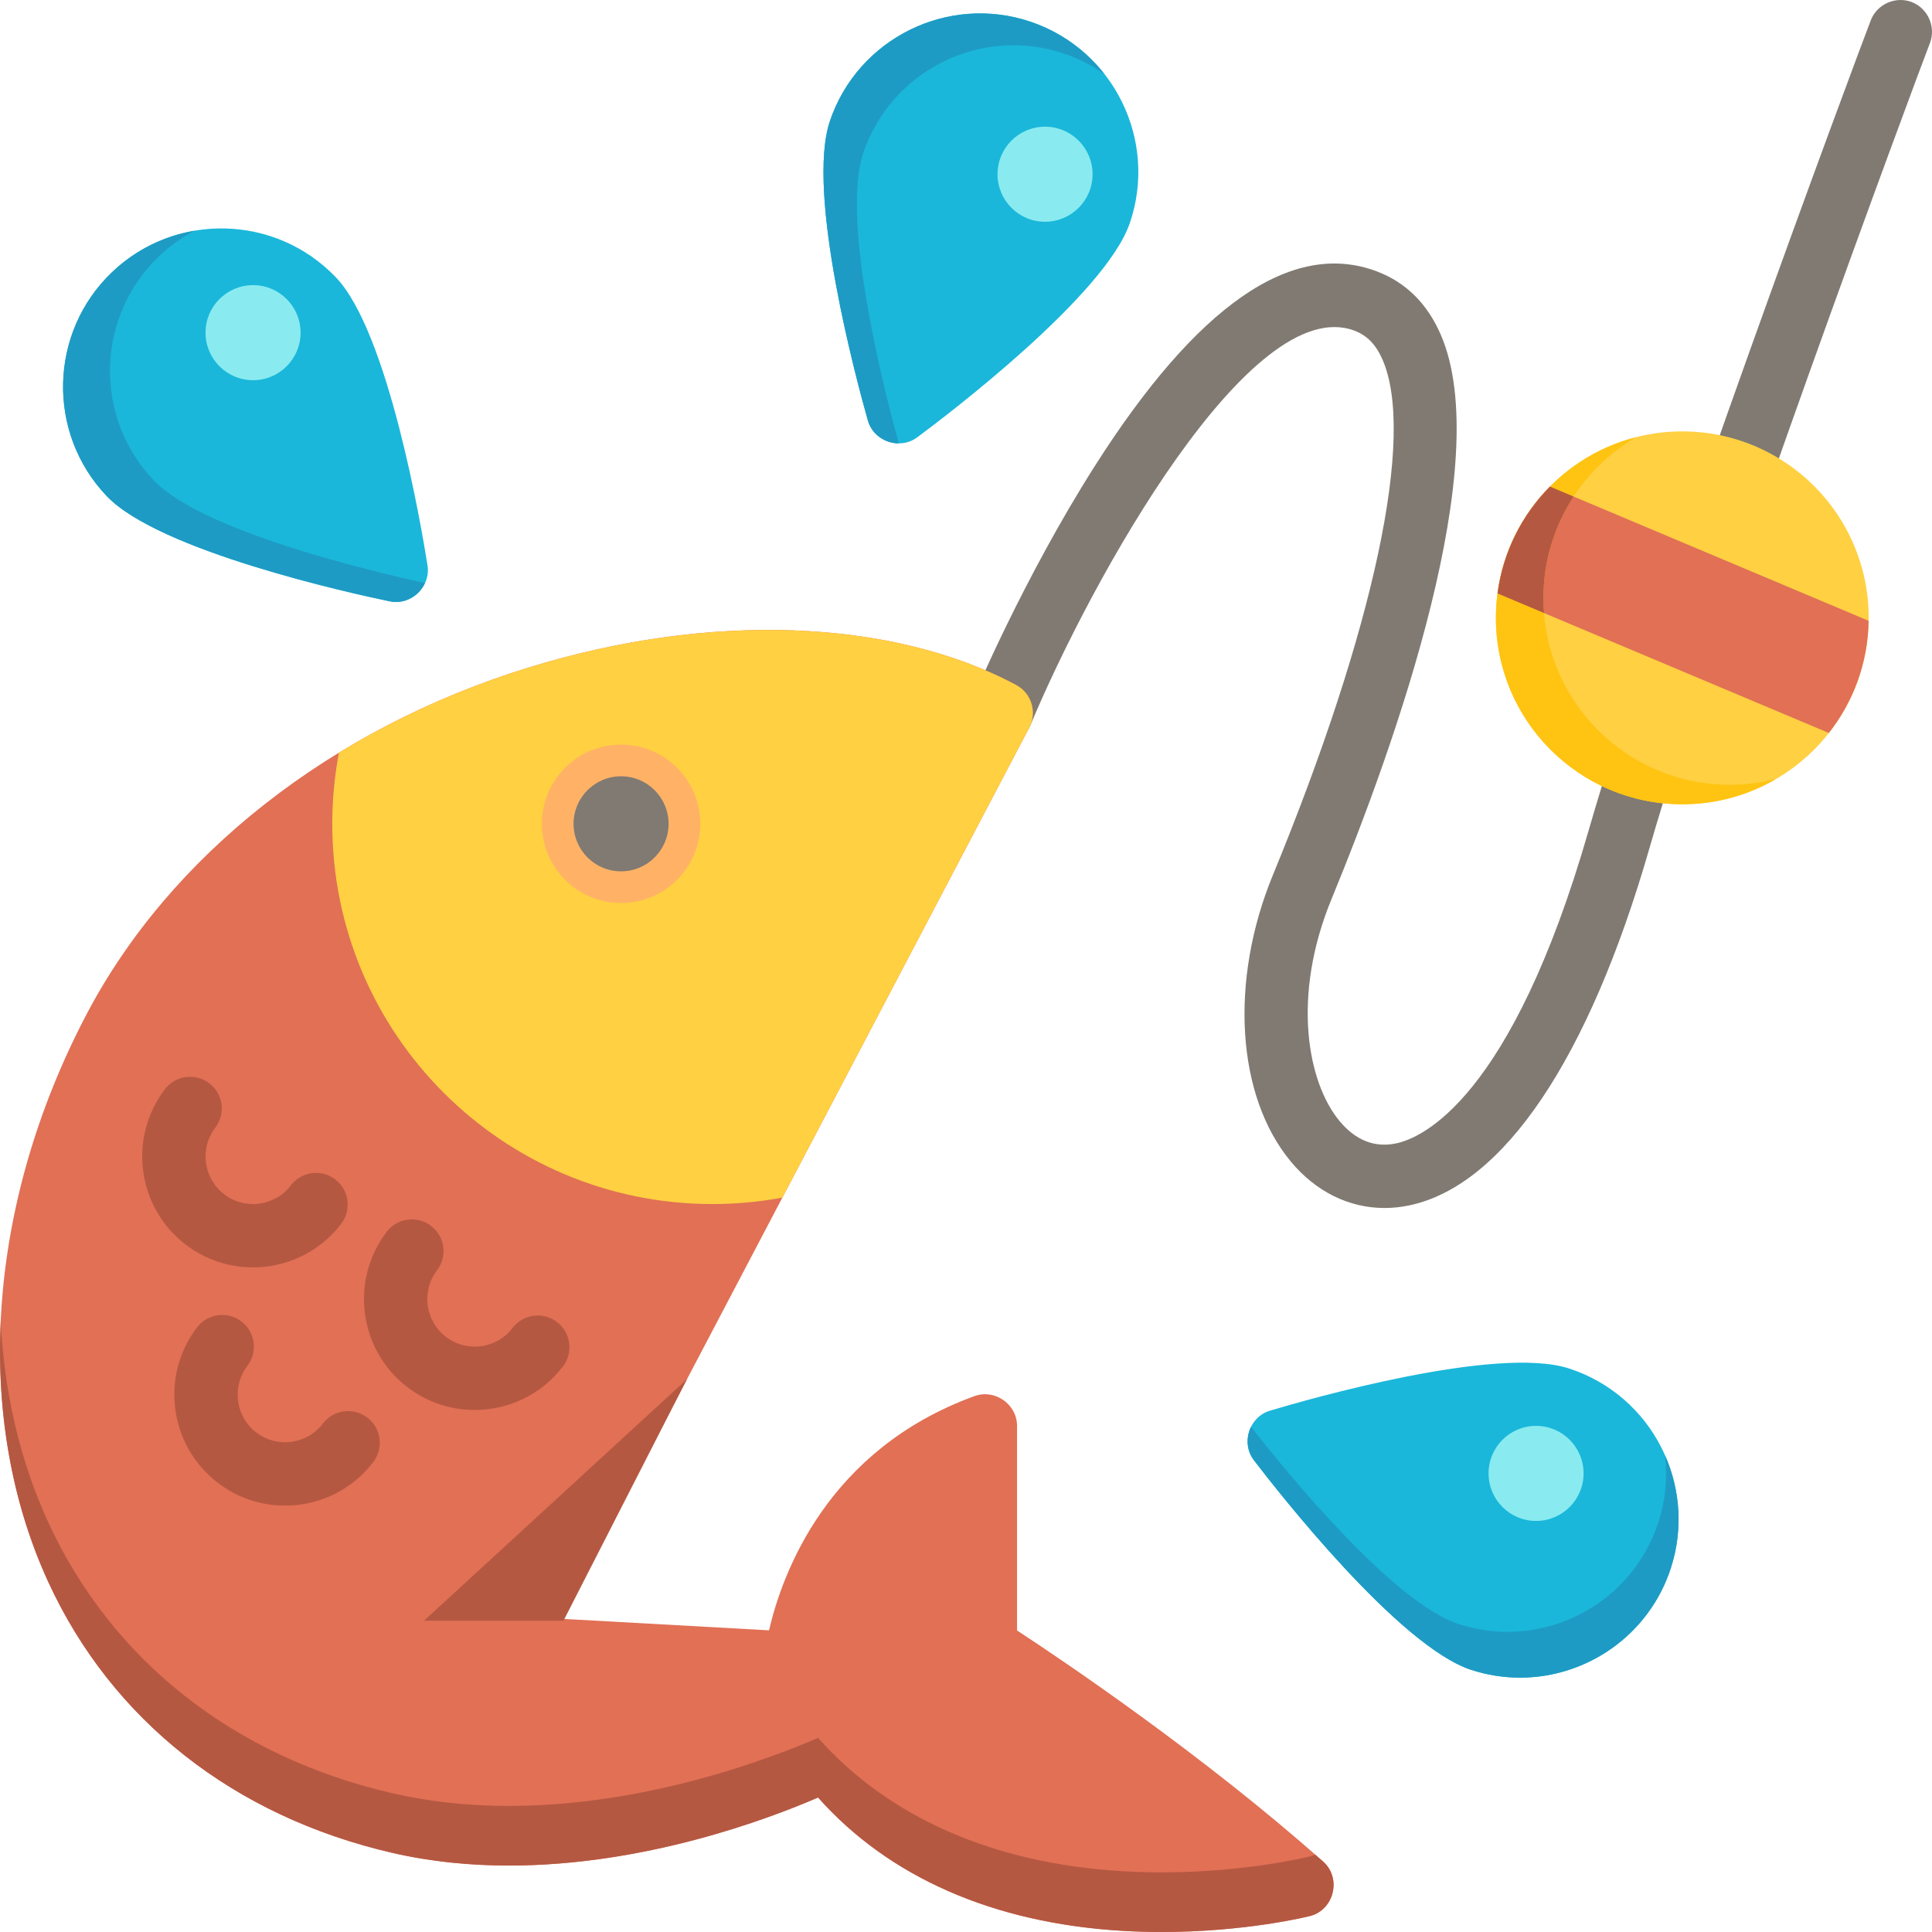
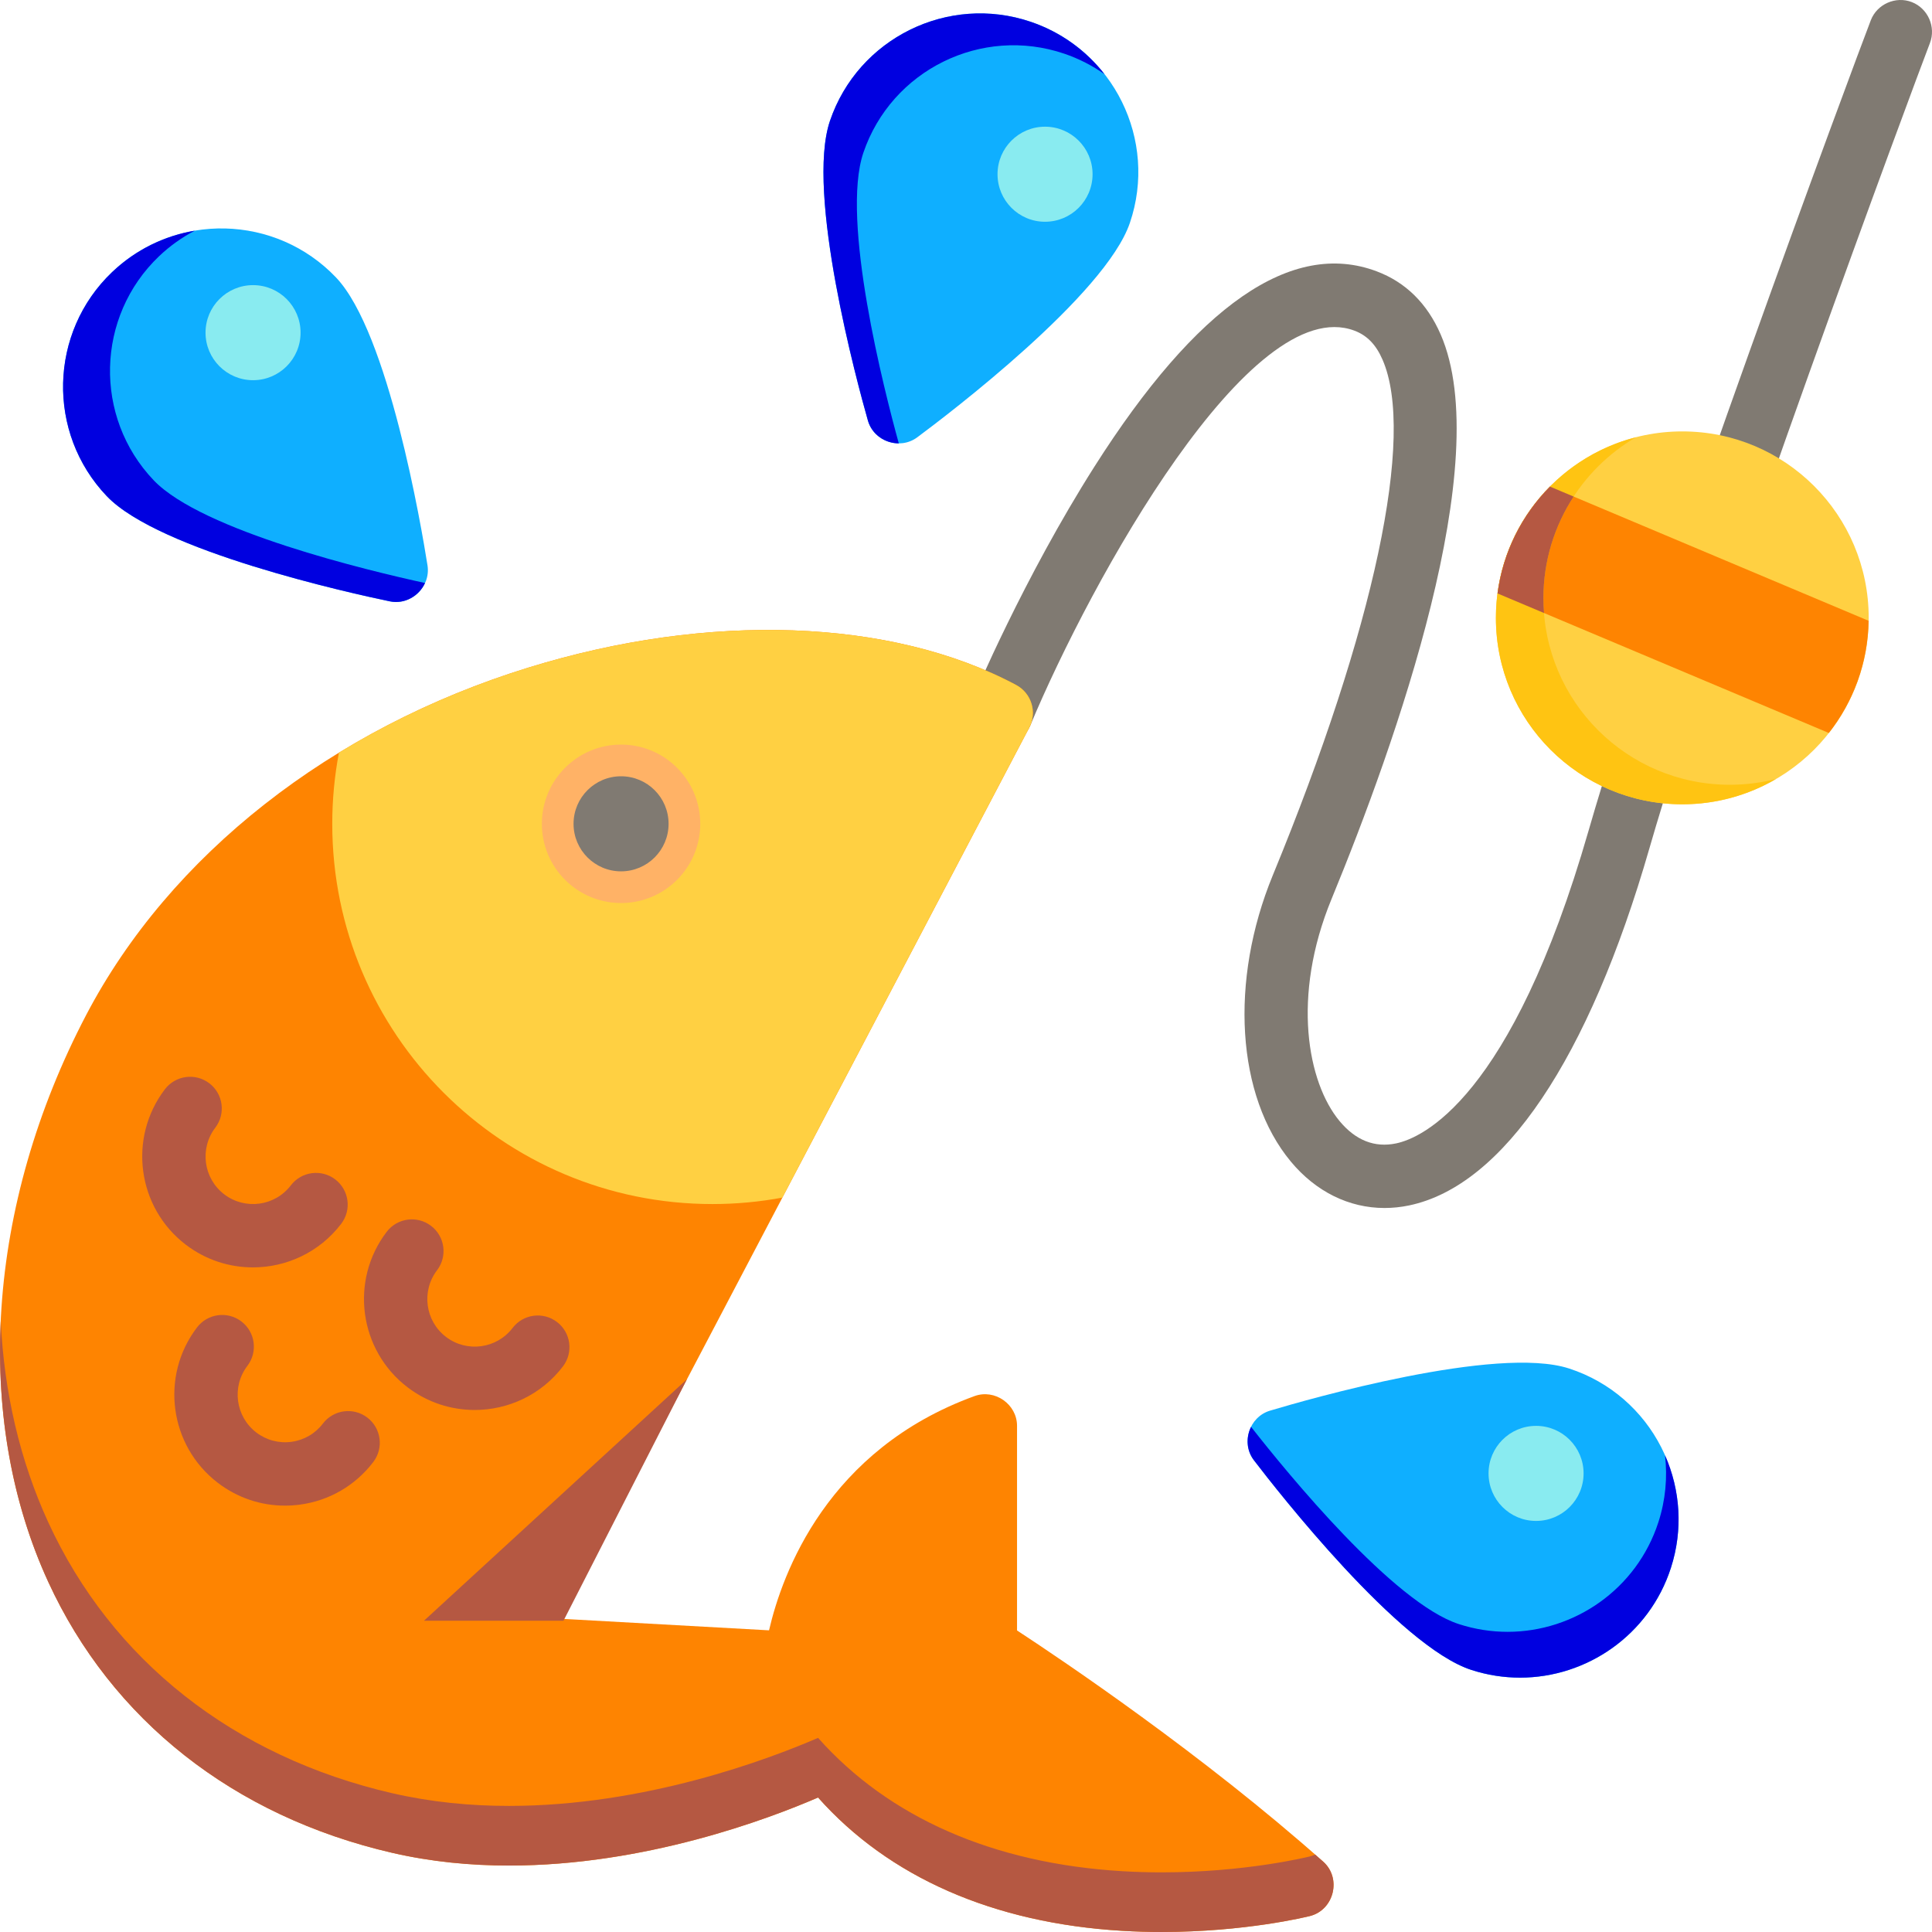
<svg xmlns="http://www.w3.org/2000/svg" width="180" height="180" viewBox="0 0 180 180" fill="none">
  <path d="M128.992 112.546C125.696 112.547 122.601 111.035 120.262 108.219C115.199 102.124 114.527 91.4 118.589 81.533C128.062 58.522 131.882 40.569 128.808 33.51C128.198 32.107 127.364 31.247 126.185 30.805C116.521 27.183 101.678 54.002 96.002 67.56C95.372 69.064 93.643 69.772 92.139 69.143C90.636 68.513 89.927 66.783 90.557 65.279C90.75 64.819 95.353 53.885 101.966 43.474C111.516 28.438 120.362 22.314 128.257 25.277C130.958 26.29 132.964 28.267 134.221 31.153C139.36 42.957 130.053 69.193 124.048 83.781C120.312 92.857 121.82 100.855 124.802 104.445C126.298 106.246 128.072 106.948 130.075 106.527C132.456 106.029 140.784 102.455 147.997 77.412C154.359 55.32 172.861 5.603 174.301 1.881C174.882 0.381 176.619 -0.387 178.119 0.195C179.619 0.776 180.387 2.513 179.806 4.013C178.433 7.559 159.859 57.553 153.669 79.046C148.022 98.654 140.073 110.466 131.284 112.307C130.514 112.468 129.748 112.546 128.992 112.546Z" fill="#807A72" />
-   <path d="M123.279 173.445C112.056 163.467 98.976 154.67 94.755 151.905V132.845C94.755 130.833 92.689 129.38 90.795 130.07C77.099 135.052 72.891 146.535 71.649 151.894L52.28 150.817L95.892 67.793C96.647 66.356 96.1 64.579 94.668 63.815C83.04 57.611 66.061 57.004 49.251 62.191C30.855 67.865 15.829 79.668 8.024 94.572C-1.245 112.272 -2.566 132.01 4.491 147.371C10.408 160.251 21.789 169.219 36.538 172.624C40.179 173.464 43.849 173.81 47.427 173.81C60.097 173.809 71.577 169.478 76.218 167.47C82.81 174.889 92.546 179.171 104.54 179.89C105.81 179.967 107.046 180 108.235 180C115.998 180 121.757 178.586 122.034 178.516C124.289 177.952 125.02 174.993 123.279 173.445Z" fill="#E17055" />
+   <path d="M123.279 173.445C112.056 163.467 98.976 154.67 94.755 151.905V132.845C94.755 130.833 92.689 129.38 90.795 130.07C77.099 135.052 72.891 146.535 71.649 151.894L52.28 150.817L95.892 67.793C96.647 66.356 96.1 64.579 94.668 63.815C83.04 57.611 66.061 57.004 49.251 62.191C30.855 67.865 15.829 79.668 8.024 94.572C-1.245 112.272 -2.566 132.01 4.491 147.371C10.408 160.251 21.789 169.219 36.538 172.624C40.179 173.464 43.849 173.81 47.427 173.81C60.097 173.809 71.577 169.478 76.218 167.47C82.81 174.889 92.546 179.171 104.54 179.89C105.81 179.967 107.046 180 108.235 180C115.998 180 121.757 178.586 122.034 178.516C124.289 177.952 125.02 174.993 123.279 173.445Z" fill="#FE8401" />
  <path d="M52.5 151H39.5L64 128.5L52.5 151Z" fill="#B55842" />
  <path d="M122.527 172.783C122.371 172.853 122.209 172.916 122.034 172.96C121.757 173.029 115.997 174.444 108.234 174.444C107.045 174.444 105.81 174.41 104.539 174.334C92.545 173.614 82.809 169.333 76.217 161.913C71.577 163.921 60.097 168.253 47.426 168.253C43.849 168.253 40.178 167.908 36.538 167.068C21.788 163.663 10.407 154.695 4.49 141.814C1.855 136.078 0.389 129.73 0.068 123.107C-0.33 131.726 1.125 140.046 4.49 147.37C10.407 160.25 21.788 169.219 36.538 172.623C40.178 173.464 43.849 173.809 47.426 173.809C60.097 173.808 71.576 169.477 76.217 167.469C82.809 174.888 92.545 179.17 104.539 179.89C105.81 179.966 107.045 179.999 108.234 179.999C115.997 179.999 121.757 178.585 122.034 178.515C124.289 177.952 125.02 174.992 123.279 173.445C123.029 173.223 122.778 173.003 122.527 172.783Z" fill="#B55842" />
  <path d="M66.373 112.179C68.6 112.179 70.779 111.971 72.892 111.578L95.892 67.793C96.647 66.356 96.1 64.579 94.668 63.815C83.04 57.611 66.061 57.004 49.251 62.191C42.906 64.148 36.962 66.835 31.577 70.126C31.171 72.272 30.956 74.487 30.956 76.752C30.955 96.318 46.812 112.179 66.373 112.179Z" fill="#FFD042" />
  <path d="M57.863 84.133C61.938 84.133 65.241 80.829 65.241 76.753C65.241 72.677 61.938 69.372 57.863 69.372C53.788 69.372 50.484 72.677 50.484 76.753C50.484 80.829 53.788 84.133 57.863 84.133Z" fill="#FFB266" />
  <path d="M57.863 81.181C60.308 81.181 62.29 79.198 62.29 76.753C62.29 74.307 60.308 72.324 57.863 72.324C55.418 72.324 53.436 74.307 53.436 76.753C53.436 79.198 55.418 81.181 57.863 81.181Z" fill="#807A72" />
  <path d="M156.736 74.934C166.327 74.934 174.102 67.157 174.102 57.563C174.102 47.97 166.327 40.193 156.736 40.193C147.146 40.193 139.371 47.97 139.371 57.563C139.371 67.157 147.146 74.934 156.736 74.934Z" fill="#FFD042" />
-   <path d="M139.522 55.29L170.389 68.29C172.659 65.403 174.033 61.781 174.094 57.838L144.405 45.334C141.795 47.966 140.027 51.429 139.522 55.29Z" fill="#E17055" />
+   <path d="M139.522 55.29L170.389 68.29C172.659 65.403 174.033 61.781 174.094 57.838L144.405 45.334C141.795 47.966 140.027 51.429 139.522 55.29Z" fill="#FE8401" />
  <path d="M161.162 73.115C151.572 73.115 143.796 65.337 143.796 55.744C143.796 49.336 147.268 43.742 152.43 40.731C144.922 42.647 139.369 49.456 139.369 57.563C139.369 67.156 147.144 74.934 156.735 74.934C159.919 74.934 162.901 74.073 165.467 72.576C164.09 72.927 162.648 73.115 161.162 73.115Z" fill="#FFC412" />
  <path d="M146.614 46.264L144.404 45.334C141.796 47.966 140.027 51.429 139.522 55.29L143.855 57.115C143.82 56.662 143.796 56.206 143.796 55.744C143.796 52.245 144.834 48.991 146.614 46.264Z" fill="#B55842" />
  <path d="M23.565 118.08C21.379 118.08 19.177 117.391 17.31 115.965C12.782 112.509 11.909 106.012 15.365 101.482C16.354 100.187 18.206 99.937 19.502 100.927C20.798 101.916 21.047 103.768 20.058 105.065C18.577 107.006 18.951 109.79 20.891 111.272C22.832 112.753 25.615 112.379 27.096 110.438C28.085 109.142 29.937 108.892 31.233 109.882C32.529 110.871 32.778 112.724 31.789 114.02C29.758 116.68 26.678 118.08 23.565 118.08Z" fill="#B55842" />
  <path d="M44.225 131.364C42.04 131.364 39.838 130.675 37.97 129.25C33.442 125.794 32.57 119.296 36.026 114.767C37.015 113.471 38.867 113.222 40.162 114.211C41.459 115.2 41.707 117.053 40.718 118.349C39.237 120.29 39.611 123.075 41.552 124.556C43.492 126.037 46.276 125.663 47.757 123.722C48.745 122.427 50.598 122.177 51.894 123.167C53.19 124.156 53.438 126.008 52.449 127.305C50.419 129.965 47.339 131.364 44.225 131.364Z" fill="#B55842" />
  <path d="M26.545 140.276C24.295 140.276 22.118 139.544 20.3 138.155C15.772 134.699 14.899 128.202 18.355 123.673C19.344 122.377 21.196 122.127 22.492 123.117C23.788 124.106 24.036 125.959 23.047 127.255C21.567 129.196 21.94 131.981 23.881 133.462C24.821 134.179 25.986 134.489 27.157 134.331C28.329 134.173 29.369 133.569 30.086 132.628C31.075 131.333 32.927 131.083 34.223 132.073C35.519 133.061 35.768 134.914 34.779 136.21C33.105 138.404 30.677 139.816 27.942 140.183C27.475 140.245 27.009 140.276 26.545 140.276Z" fill="#B55842" />
-   <path d="M96.047 2.036C88.343 -0.584 79.945 3.555 77.326 11.262C75.047 17.969 79.871 35.695 80.861 39.18C81.414 41.128 83.827 41.956 85.459 40.743C88.367 38.583 102.991 27.469 105.27 20.762C107.888 13.057 103.751 4.656 96.047 2.036Z" fill="#1AB7DA" />
-   <path d="M80.438 14.229C83.057 6.523 91.455 2.383 99.159 5.003C100.528 5.469 101.782 6.119 102.908 6.914C101.201 4.726 98.863 2.994 96.047 2.036C88.342 -0.584 79.944 3.555 77.325 11.262C75.046 17.969 79.87 35.695 80.86 39.18C81.236 40.505 82.473 41.309 83.739 41.309C82.395 36.439 78.305 20.507 80.438 14.229Z" fill="#1E9BC4" />
-   <path d="M146.183 127.498C139.449 125.315 121.795 130.389 118.324 131.428C116.382 132.01 115.592 134.434 116.826 136.049C119.026 138.927 130.344 153.397 137.08 155.582C137.08 155.582 137.08 155.582 137.08 155.582C138.587 156.07 140.116 156.302 141.621 156.302C147.845 156.302 153.648 152.327 155.669 146.092C158.18 138.35 153.924 130.009 146.183 127.498Z" fill="#1AB7DA" />
-   <path d="M155.125 135.585C155.363 137.625 155.18 139.746 154.507 141.824C152.486 148.059 146.683 152.034 140.459 152.034C138.953 152.034 137.425 151.802 135.918 151.314C135.918 151.314 135.918 151.314 135.918 151.314C129.839 149.342 120.032 137.37 116.558 132.936C116.079 133.901 116.109 135.111 116.826 136.05C119.027 138.928 130.344 153.398 137.08 155.582C137.08 155.582 137.08 155.582 137.08 155.582C138.587 156.071 140.116 156.303 141.621 156.303C147.846 156.303 153.649 152.328 155.669 146.093C156.833 142.505 156.541 138.79 155.125 135.585Z" fill="#1E9BC4" />
-   <path d="M31.309 25.854C31.309 25.854 31.309 25.854 31.309 25.854C25.695 19.96 16.337 19.736 10.446 25.35C4.555 30.964 4.329 40.327 9.942 46.219C14.827 51.347 32.766 55.288 36.313 56.025C38.3 56.441 40.145 54.676 39.829 52.674C39.263 49.095 36.194 30.982 31.309 25.854Z" fill="#1AB7DA" />
-   <path d="M14.315 44.743C8.702 38.851 8.928 29.489 14.818 23.874C15.836 22.904 16.96 22.112 18.149 21.49C15.348 21.962 12.653 23.246 10.446 25.35C4.555 30.965 4.329 40.326 9.942 46.219C14.827 51.347 32.766 55.287 36.313 56.025C37.719 56.319 39.051 55.519 39.599 54.318C34.405 53.187 18.817 49.469 14.315 44.743Z" fill="#1E9BC4" />
+   <path d="M96.047 2.036C88.343 -0.584 79.945 3.555 77.326 11.262C75.047 17.969 79.871 35.695 80.861 39.18C81.414 41.128 83.827 41.956 85.459 40.743C88.367 38.583 102.991 27.469 105.27 20.762C107.888 13.057 103.751 4.656 96.047 2.036Z" fill="#0FAFFF" />
+   <path d="M80.438 14.229C83.057 6.523 91.455 2.383 99.159 5.003C100.528 5.469 101.782 6.119 102.908 6.914C101.201 4.726 98.863 2.994 96.047 2.036C88.342 -0.584 79.944 3.555 77.325 11.262C75.046 17.969 79.87 35.695 80.86 39.18C81.236 40.505 82.473 41.309 83.739 41.309C82.395 36.439 78.305 20.507 80.438 14.229Z" fill="#0000E0" />
+   <path d="M146.183 127.498C139.449 125.315 121.795 130.389 118.324 131.428C116.382 132.01 115.592 134.434 116.826 136.049C119.026 138.927 130.344 153.397 137.08 155.582C137.08 155.582 137.08 155.582 137.08 155.582C138.587 156.07 140.116 156.302 141.621 156.302C147.845 156.302 153.648 152.327 155.669 146.092C158.18 138.35 153.924 130.009 146.183 127.498Z" fill="#0FAFFF" />
+   <path d="M155.125 135.585C155.363 137.625 155.18 139.746 154.507 141.824C152.486 148.059 146.683 152.034 140.459 152.034C138.953 152.034 137.425 151.802 135.918 151.314C135.918 151.314 135.918 151.314 135.918 151.314C129.839 149.342 120.032 137.37 116.558 132.936C116.079 133.901 116.109 135.111 116.826 136.05C119.027 138.928 130.344 153.398 137.08 155.582C137.08 155.582 137.08 155.582 137.08 155.582C138.587 156.071 140.116 156.303 141.621 156.303C147.846 156.303 153.649 152.328 155.669 146.093C156.833 142.505 156.541 138.79 155.125 135.585Z" fill="#0000E0" />
+   <path d="M31.309 25.854C31.309 25.854 31.309 25.854 31.309 25.854C25.695 19.96 16.337 19.736 10.446 25.35C4.555 30.964 4.329 40.327 9.942 46.219C14.827 51.347 32.766 55.288 36.313 56.025C38.3 56.441 40.145 54.676 39.829 52.674C39.263 49.095 36.194 30.982 31.309 25.854Z" fill="#0FAFFF" />
+   <path d="M14.315 44.743C8.702 38.851 8.928 29.489 14.818 23.874C15.836 22.904 16.96 22.112 18.149 21.49C15.348 21.962 12.653 23.246 10.446 25.35C4.555 30.965 4.329 40.326 9.942 46.219C14.827 51.347 32.766 55.287 36.313 56.025C37.719 56.319 39.051 55.519 39.599 54.318C34.405 53.187 18.817 49.469 14.315 44.743Z" fill="#0000E0" />
  <path d="M23.577 35.422C26.022 35.422 28.004 33.439 28.004 30.993C28.004 28.548 26.022 26.565 23.577 26.565C21.132 26.565 19.149 28.548 19.149 30.993C19.149 33.439 21.132 35.422 23.577 35.422Z" fill="#89EBF0" />
  <path d="M97.364 20.661C99.809 20.661 101.792 18.678 101.792 16.232C101.792 13.787 99.809 11.804 97.364 11.804C94.919 11.804 92.937 13.787 92.937 16.232C92.937 18.678 94.919 20.661 97.364 20.661Z" fill="#89EBF0" />
  <path d="M143.112 141.702C145.557 141.702 147.539 139.719 147.539 137.273C147.539 134.827 145.557 132.845 143.112 132.845C140.667 132.845 138.685 134.827 138.685 137.273C138.685 139.719 140.667 141.702 143.112 141.702Z" fill="#89EBF0" />
</svg>
